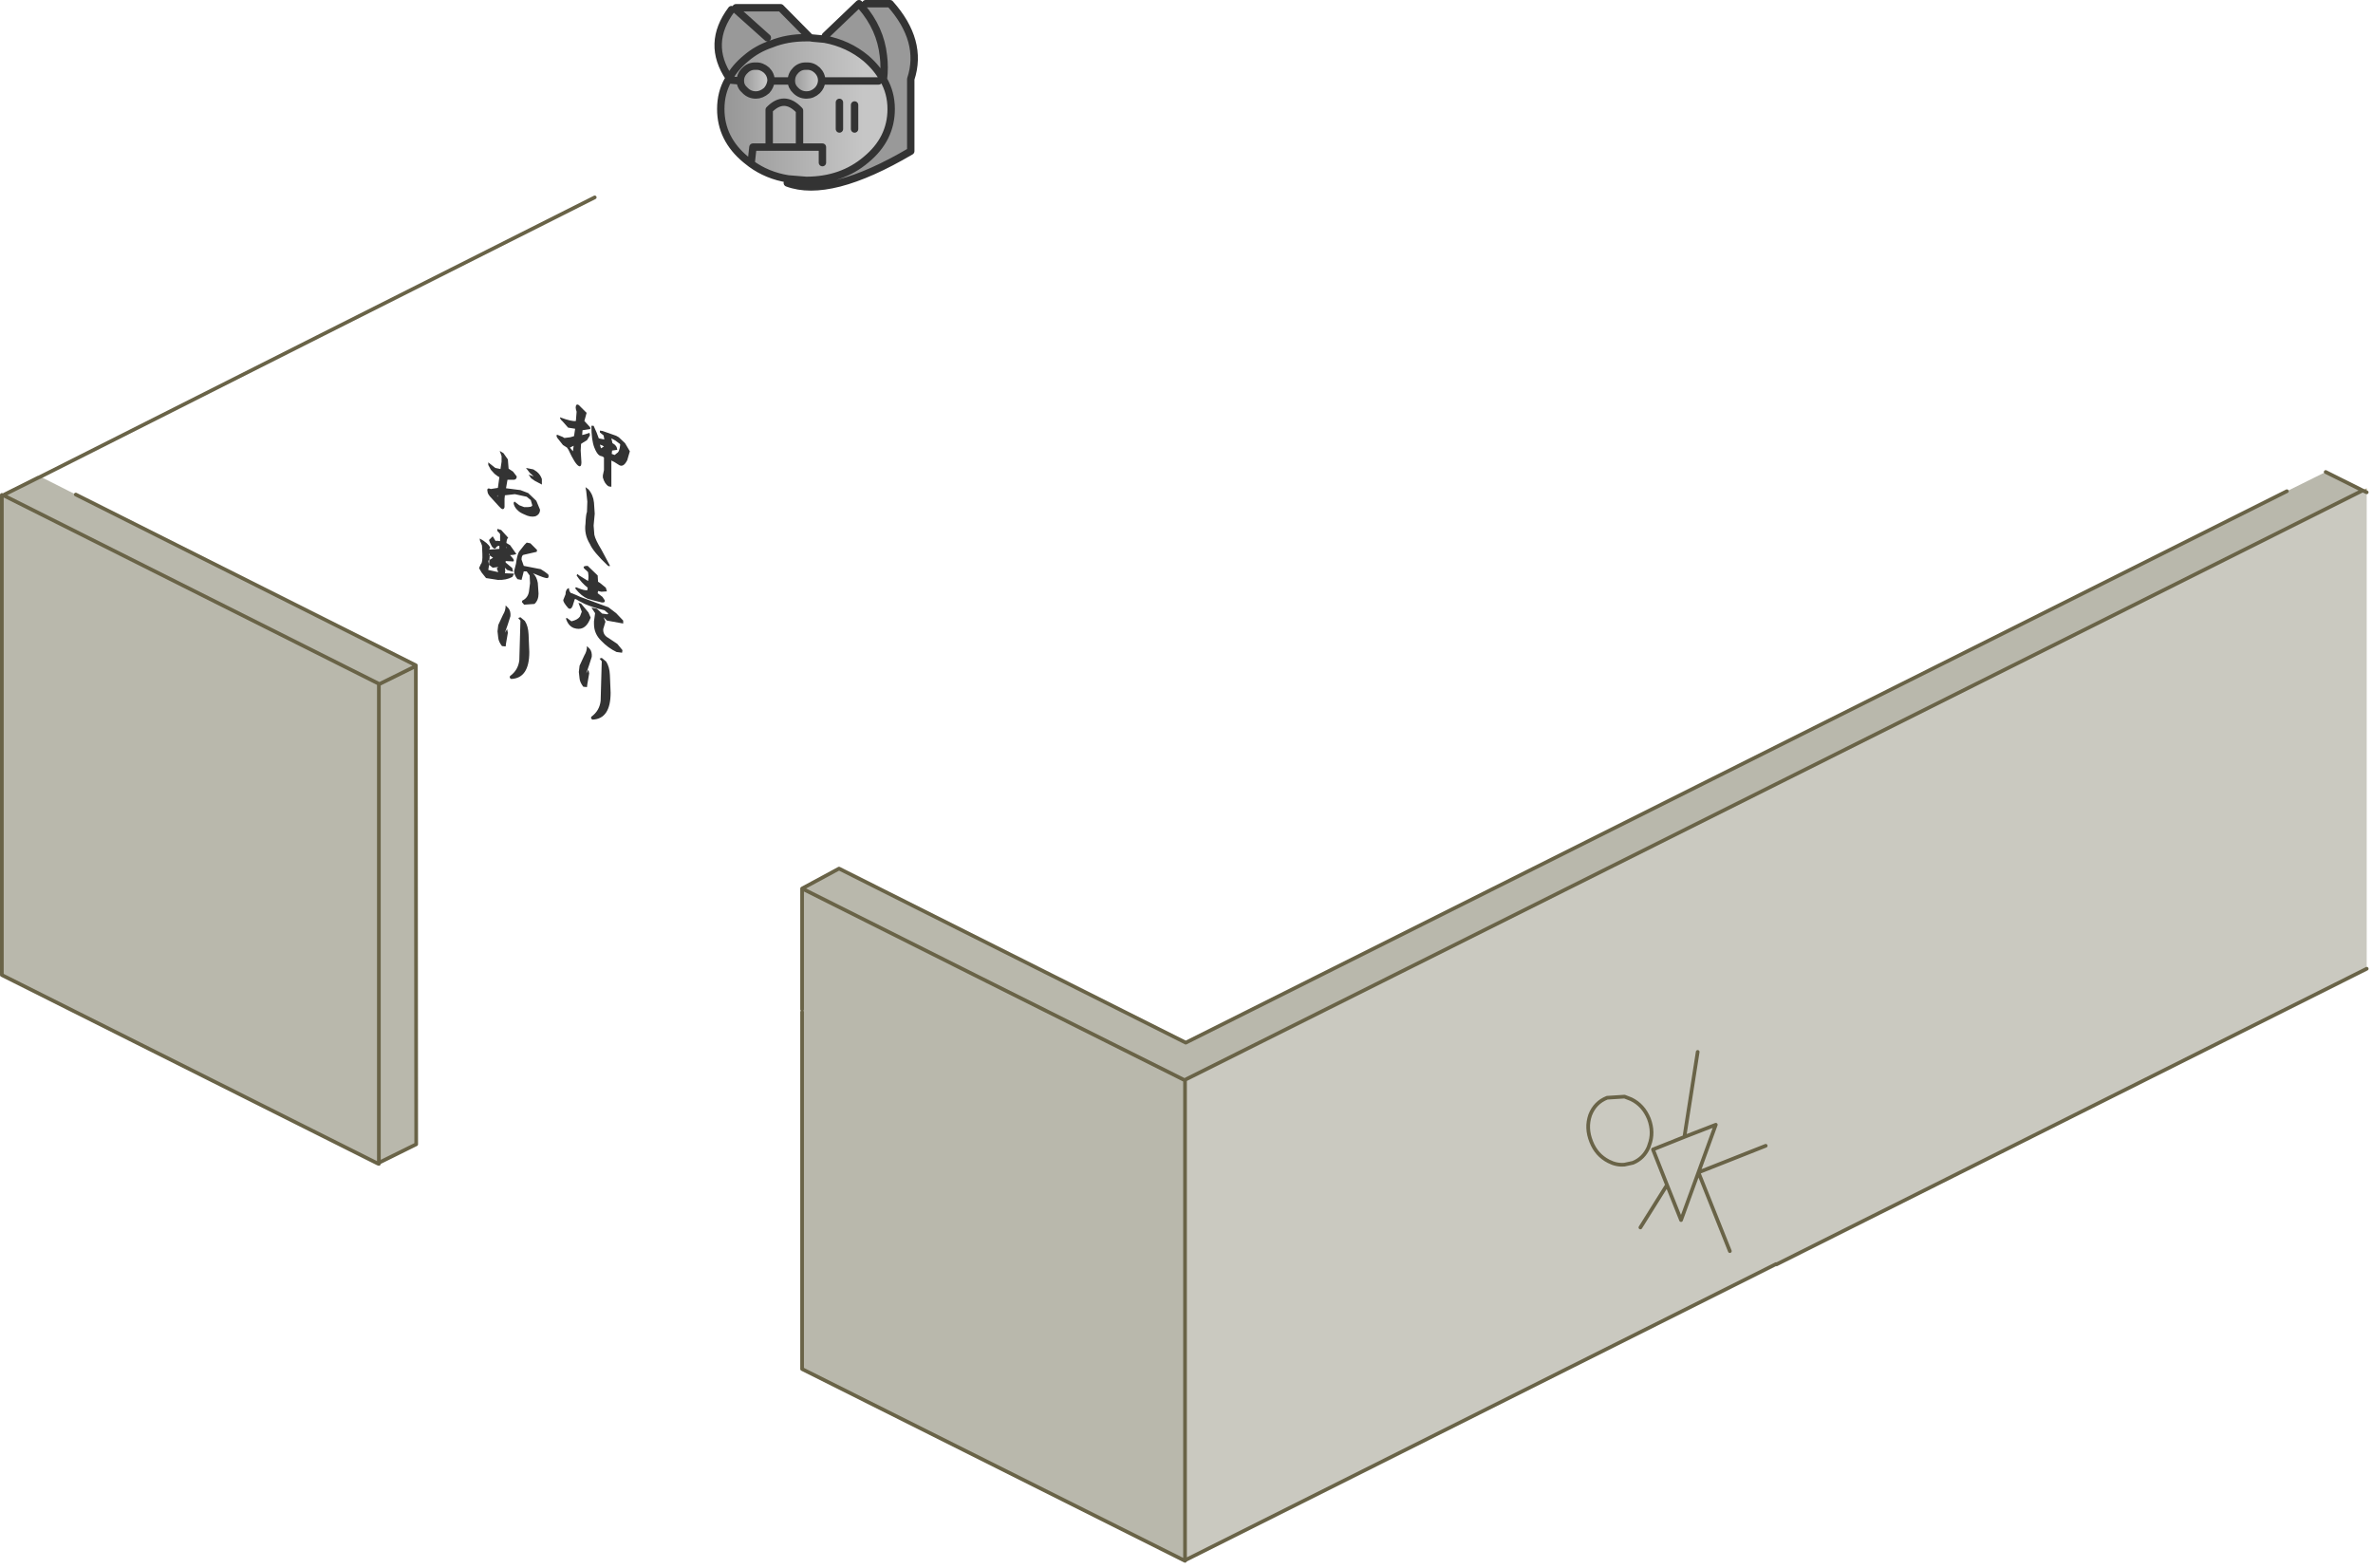
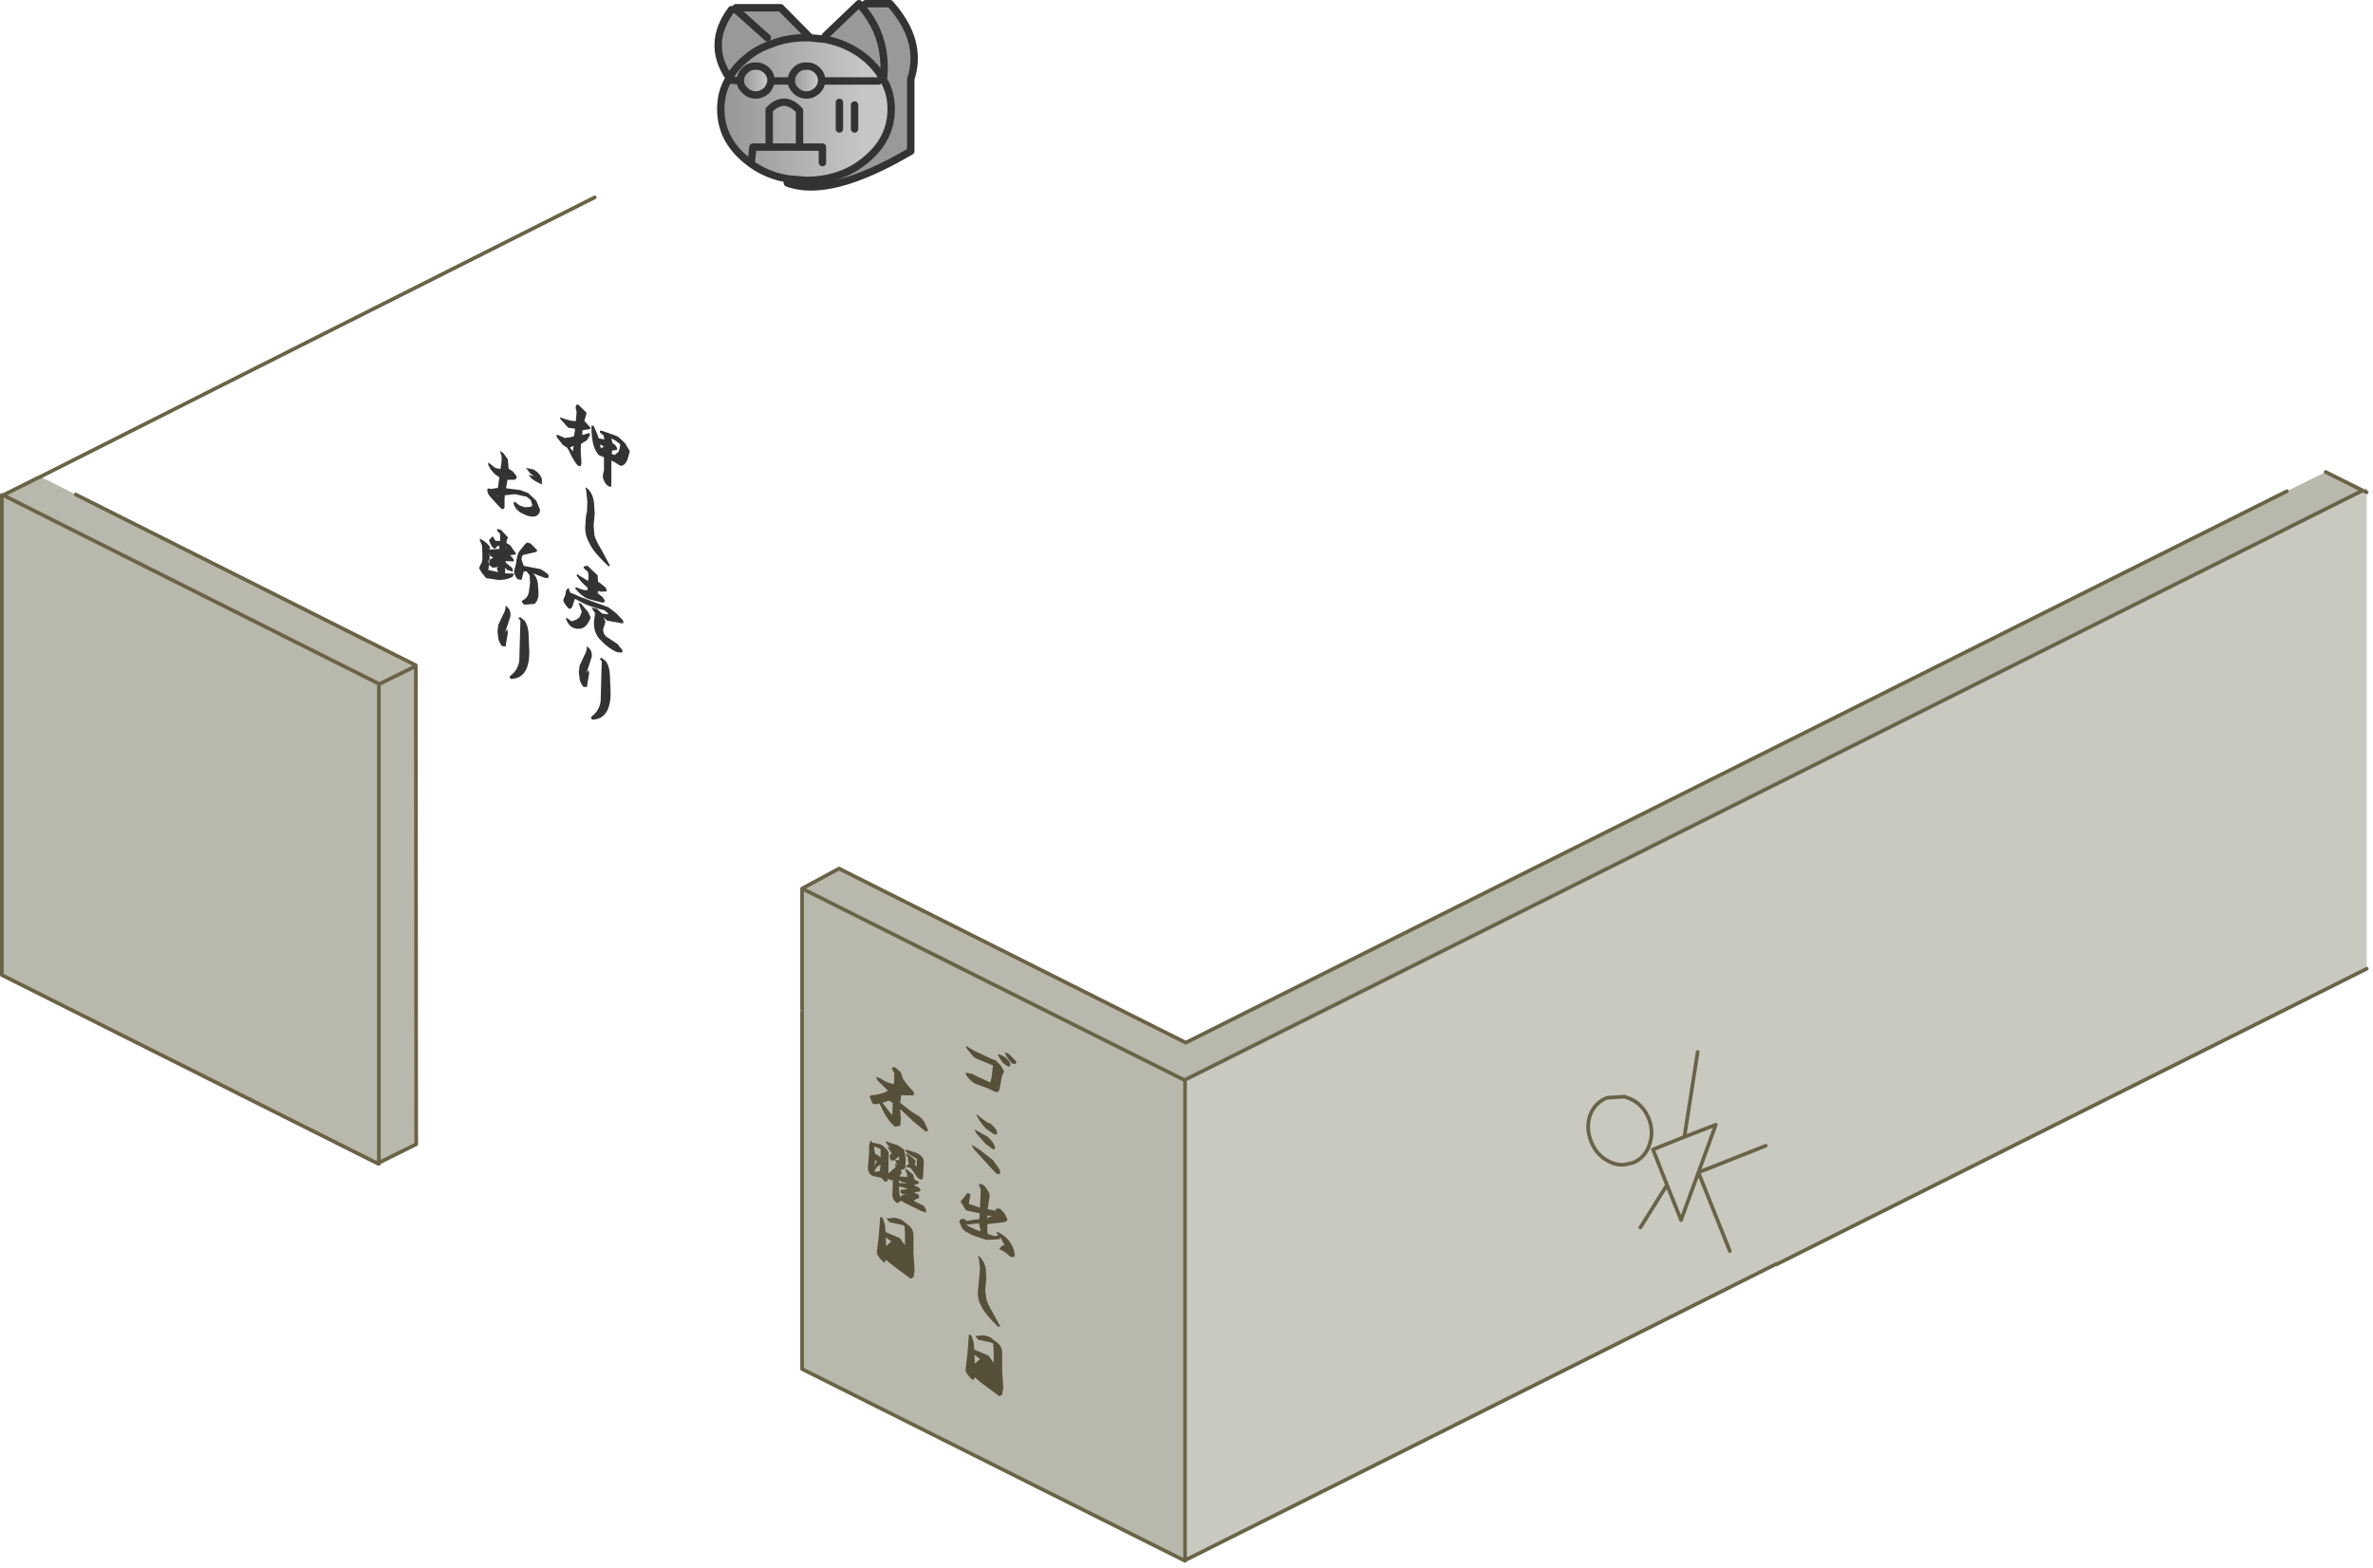
<svg xmlns="http://www.w3.org/2000/svg" version="1.1" id="Layer_1" width="321px" height="212px" xml:space="preserve">
+   <defs id="defs46" />
  <g id="668" transform="matrix(1, 0, 0, 1, -0.25, 150.85)">
    <linearGradient id="LinearGradID_2997" gradientUnits="userSpaceOnUse" gradientTransform="matrix(0.0203705, 0, 0, 0.0167694, 359.95, -41.55)" spreadMethod="pad" x1="-819.2" y1="0" x2="819.2" y2="0">
-       <stop offset="0.059" style="stop-color:#999999;stop-opacity:1" />
-       <stop offset="0.843" style="stop-color:#C6C6C6;stop-opacity:1" />
+       <stop offset="0.059" style="stop-color:#999999;stop-opacity:1" id="stop2" />
+       <stop offset="0.843" style="stop-color:#C6C6C6;stop-opacity:1" id="stop4" />
    </linearGradient>
-     <path style="fill:url(#LinearGradID_2997) " d="M98.9,-140.3Q95.75 -144.95 99.2 -149.55L99.8 -149.55L99.8 -149.8L105.85 -149.8L109.85 -145.75L109.3 -145.75Q106.7 -145.75 104.6 -144.9Q102.65 -144.25 101.15 -142.95Q99.7 -141.75 98.9 -140.3M109.3,-126.45Q114.1 -126.45 117.4 -129.25Q120.8 -132.05 120.8 -136.1Q120.8 -138.3 119.75 -140.1Q118.9 -141.65 117.4 -142.95Q115 -144.95 111.8 -145.55L111.9 -146L116.45 -150.35L116.75 -150L117.35 -150.35L120.65 -150.35Q125.15 -145.3 123.45 -140.15L123.45 -130.4Q112.5 -123.95 106.75 -126.1L106.85 -126.65L109.3 -126.45" />
+     <path style="fill:url(#LinearGradID_2997) " d="M98.9,-140.3Q95.75 -144.95 99.2 -149.55L99.8 -149.55L99.8 -149.8L105.85 -149.8L109.85 -145.75L109.3 -145.75Q106.7 -145.75 104.6 -144.9Q102.65 -144.25 101.15 -142.95Q99.7 -141.75 98.9 -140.3M109.3,-126.45Q114.1 -126.45 117.4 -129.25Q120.8 -132.05 120.8 -136.1Q120.8 -138.3 119.75 -140.1Q118.9 -141.65 117.4 -142.95Q115 -144.95 111.8 -145.55L111.9 -146L116.45 -150.35L116.75 -150L117.35 -150.35L120.65 -150.35Q125.15 -145.3 123.45 -140.15L123.45 -130.4Q112.5 -123.95 106.75 -126.1L106.85 -126.65L109.3 -126.45" id="path7" />
    <linearGradient id="LinearGradID_2998" gradientUnits="userSpaceOnUse" gradientTransform="matrix(0.0140228, 0, 0, 0.0117493, 109.2, -136.1)" spreadMethod="pad" x1="-819.2" y1="0" x2="819.2" y2="0">
-       <stop offset="0.059" style="stop-color:#999999;stop-opacity:1" />
-       <stop offset="0.843" style="stop-color:#C6C6C6;stop-opacity:1" />
+       <stop offset="0.059" style="stop-color:#999999;stop-opacity:1" id="stop9" />
+       <stop offset="0.843" style="stop-color:#C6C6C6;stop-opacity:1" id="stop11" />
    </linearGradient>
-     <path style="fill:url(#LinearGradID_2998) " d="M106.85,-126.65Q104.05 -127.1 101.85 -128.7L101.15 -129.25Q97.75 -132.05 97.75 -136.1Q97.75 -138.3 98.75 -140.05L98.9 -140.3Q99.7 -141.75 101.15 -142.95Q102.65 -144.25 104.6 -144.9Q106.7 -145.75 109.3 -145.75L109.85 -145.75L110.15 -145.7L111.8 -145.55Q115 -144.95 117.4 -142.95Q118.9 -141.65 119.75 -140.1Q120.8 -138.3 120.8 -136.1Q120.8 -132.05 117.4 -129.25Q114.1 -126.45 109.3 -126.45L106.85 -126.65M107.9,-138.6Q108.5 -138 109.35 -138Q110.15 -138 110.8 -138.6Q111.35 -139.15 111.4 -139.9L111.4 -139.95Q111.4 -140.75 110.8 -141.35Q110.15 -141.95 109.35 -141.9Q108.5 -141.95 107.9 -141.35Q107.3 -140.75 107.3 -139.95L107.3 -139.9Q107.3 -139.15 107.9 -138.6M100.4,-139.9Q100.4 -139.15 101.05 -138.6Q101.65 -138 102.5 -138Q103.25 -138 103.95 -138.6Q104.45 -139.15 104.55 -139.9L104.55 -139.95Q104.55 -140.75 103.95 -141.35Q103.25 -141.95 102.5 -141.9Q101.65 -141.95 101.05 -141.35Q100.4 -140.75 100.4 -139.95L100.4 -139.9" />
+     <path style="fill:url(#LinearGradID_2998) " d="M106.85,-126.65Q104.05 -127.1 101.85 -128.7L101.15 -129.25Q97.75 -132.05 97.75 -136.1Q97.75 -138.3 98.75 -140.05L98.9 -140.3Q99.7 -141.75 101.15 -142.95Q102.65 -144.25 104.6 -144.9Q106.7 -145.75 109.3 -145.75L109.85 -145.75L110.15 -145.7L111.8 -145.55Q115 -144.95 117.4 -142.95Q118.9 -141.65 119.75 -140.1Q120.8 -138.3 120.8 -136.1Q120.8 -132.05 117.4 -129.25Q114.1 -126.45 109.3 -126.45L106.85 -126.65M107.9,-138.6Q108.5 -138 109.35 -138Q110.15 -138 110.8 -138.6Q111.35 -139.15 111.4 -139.9L111.4 -139.95Q111.4 -140.75 110.8 -141.35Q110.15 -141.95 109.35 -141.9Q108.5 -141.95 107.9 -141.35Q107.3 -140.75 107.3 -139.95L107.3 -139.9Q107.3 -139.15 107.9 -138.6M100.4,-139.9Q100.4 -139.15 101.05 -138.6Q101.65 -138 102.5 -138Q103.25 -138 103.95 -138.6Q104.45 -139.15 104.55 -139.9L104.55 -139.95Q104.55 -140.75 103.95 -141.35Q103.25 -141.95 102.5 -141.9Q101.65 -141.95 101.05 -141.35Q100.4 -140.75 100.4 -139.95L100.4 -139.9" id="path14" />
    <linearGradient id="LinearGradID_2999" gradientUnits="userSpaceOnUse" gradientTransform="matrix(0.00250244, 0, 0, 0.00241089, 109.35, -139.95)" spreadMethod="pad" x1="-819.2" y1="0" x2="819.2" y2="0">
-       <stop offset="0.059" style="stop-color:#999999;stop-opacity:1" />
-       <stop offset="0.843" style="stop-color:#C6C6C6;stop-opacity:1" />
+       <stop offset="0.059" style="stop-color:#999999;stop-opacity:1" id="stop16" />
+       <stop offset="0.843" style="stop-color:#C6C6C6;stop-opacity:1" id="stop18" />
    </linearGradient>
-     <path style="fill:url(#LinearGradID_2999) " d="M107.3,-139.9L107.3 -139.95Q107.3 -140.75 107.9 -141.35Q108.5 -141.95 109.35 -141.9Q110.15 -141.95 110.8 -141.35Q111.4 -140.75 111.4 -139.95L111.4 -139.9Q111.35 -139.15 110.8 -138.6Q110.15 -138 109.35 -138Q108.5 -138 107.9 -138.6Q107.3 -139.15 107.3 -139.9" />
+     <path style="fill:url(#LinearGradID_2999) " d="M107.3,-139.9L107.3 -139.95Q107.3 -140.75 107.9 -141.35Q108.5 -141.95 109.35 -141.9Q110.15 -141.95 110.8 -141.35Q111.4 -140.75 111.4 -139.95L111.4 -139.9Q111.35 -139.15 110.8 -138.6Q110.15 -138 109.35 -138Q108.5 -138 107.9 -138.6Q107.3 -139.15 107.3 -139.9" id="path21" />
    <linearGradient id="LinearGradID_3000" gradientUnits="userSpaceOnUse" gradientTransform="matrix(0.00250244, 0, 0, 0.00241089, 102.5, -139.95)" spreadMethod="pad" x1="-819.2" y1="0" x2="819.2" y2="0">
-       <stop offset="0.059" style="stop-color:#999999;stop-opacity:1" />
-       <stop offset="0.843" style="stop-color:#C6C6C6;stop-opacity:1" />
+       <stop offset="0.059" style="stop-color:#999999;stop-opacity:1" id="stop23" />
+       <stop offset="0.843" style="stop-color:#C6C6C6;stop-opacity:1" id="stop25" />
    </linearGradient>
-     <path style="fill:url(#LinearGradID_3000) " d="M100.4,-139.95Q100.4 -140.75 101.05 -141.35Q101.65 -141.95 102.5 -141.9Q103.25 -141.95 103.95 -141.35Q104.55 -140.75 104.55 -139.95L104.55 -139.9Q104.45 -139.15 103.95 -138.6Q103.25 -138 102.5 -138Q101.65 -138 101.05 -138.6Q100.4 -139.15 100.4 -139.9L100.4 -139.95" />
-     <path style="fill:none;stroke-width:1;stroke-linecap:round;stroke-linejoin:round;stroke-miterlimit:3;stroke:#333333;stroke-opacity:1" d="M99.8,-149.8L105.85 -149.8L109.85 -145.75L110.15 -145.7L111.8 -145.55Q115 -144.95 117.4 -142.95Q118.9 -141.65 119.75 -140.1Q119.95 -141.75 119.75 -143.3Q119.35 -147 116.75 -150M111.9,-146L116.45 -150.35L116.75 -150M117.35,-150.35L120.65 -150.35Q125.15 -145.3 123.45 -140.15L123.45 -130.4Q112.5 -123.95 106.75 -126.1M119.75,-140.1Q120.8 -138.3 120.8 -136.1Q120.8 -132.05 117.4 -129.25Q114.1 -126.45 109.3 -126.45L106.85 -126.65Q104.05 -127.1 101.85 -128.7L101.15 -129.25Q97.75 -132.05 97.75 -136.1Q97.75 -138.3 98.75 -140.05L98.9 -140.3Q95.75 -144.95 99.2 -149.55M111.4,-139.9Q111.35 -139.15 110.8 -138.6Q110.15 -138 109.35 -138Q108.5 -138 107.9 -138.6Q107.3 -139.15 107.3 -139.9L107.3 -139.95Q107.3 -140.75 107.9 -141.35Q108.5 -141.95 109.35 -141.9Q110.15 -141.95 110.8 -141.35Q111.4 -140.75 111.4 -139.95L111.4 -139.9L119.1 -139.9M107.3,-139.9L104.55 -139.9Q104.45 -139.15 103.95 -138.6Q103.25 -138 102.5 -138Q101.65 -138 101.05 -138.6Q100.4 -139.15 100.4 -139.9L98.75 -140.05M109.85,-145.75L109.3 -145.75Q106.7 -145.75 104.6 -144.9Q102.65 -144.25 101.15 -142.95Q99.7 -141.75 98.9 -140.3M104.55,-139.9L104.55 -139.95Q104.55 -140.75 103.95 -141.35Q103.25 -141.95 102.5 -141.9Q101.65 -141.95 101.05 -141.35Q100.4 -140.75 100.4 -139.95L100.4 -139.9M108.4,-135.9Q106.35 -138.1 104.3 -136L104.3 -130.95L108.4 -130.95L108.4 -135.9M101.85,-128.7L102.1 -130.95L104.3 -130.95M108.4,-130.95L111.5 -130.95L111.5 -128.85M113.8,-137L113.8 -133.4M115.85,-136.65L115.85 -133.4M99.8,-149.55L104.05 -145.75" />
-     <path style="fill:#B9B8AC;fill-opacity:1" d="M0.8,-83.8L0.85 -83.95L5.45 -86.25L5.6 -86.3L5.75 -86.35L10.5 -83.95L56.5 -60.85L56.5 -60.75L56.55 3.95L51.5 6.45L51.35 6.55L0.5 -18.95L0.5 -83.75L0.65 -83.85L0.8 -83.8M51.5,-58.25L51.55 -58.3L51.5 -58.35L51.5 -58.25M241.95,-45.5L240.55 -44.8L160.7 -4.85L160.55 -4.7L160.55 60.3L108.75 34.35L108.75 -13.95L108.75 -14.3L108.75 -30.65L113.75 -33.35L160.65 -9.8L309.6 -84.4L314.85 -87L319.85 -84.5L241.95 -45.5" />
-     <path style="fill:#A59C7C;fill-opacity:1" d="M0.65,-83.85L0.85 -83.95L0.8 -83.8L0.65 -83.85M0.5,-83.9L0.65 -83.85L0.5 -83.75L0.5 -83.9M51.35,6.55L51.5 6.45L51.5 6.6L51.35 6.55M319.85,-84.5L320.4 -84.8L320.4 -84.25L319.85 -84.5" />
-     <path style="fill:#CAC9C0;fill-opacity:1" d="M320.4,-84.25L320.4 -19.8L240.55 20.2L240.55 20.15L240.5 20.15L160.7 60.15L160.7 -4.85L240.55 -44.8L240.6 -44.8L241.95 -45.5L319.85 -84.5L320.4 -84.25" />
-     <path style="fill:none;stroke-width:0.5;stroke-linecap:round;stroke-linejoin:round;stroke-miterlimit:3;stroke:#696347;stroke-opacity:1" d="M51.55,-58.3L56.5 -60.75M56.5,-60.85L10.5 -83.95M5.45,-86.25L0.85 -83.95M0.65,-83.85L0.8 -83.8L51.5 -58.35L51.5 -58.25M51.55,-58.3L51.5 -58.25L51.5 6.45L56.55 3.95L56.5 -60.75M0.5,-83.75L0.65 -83.85L0.5 -83.9L0.5 -83.75L0.5 -18.95L51.35 6.55L51.5 6.45L51.5 6.6L51.35 6.55M108.75,-14.3L108.75 -30.65L113.75 -33.35L160.65 -9.8L309.6 -84.4M314.85,-87L319.85 -84.5L320.4 -84.25M320.4,-19.8L240.55 20.2M240.5,20.15L160.7 60.15M160.55,-4.7L160.55 60.3L108.75 34.35L108.75 -13.95M160.55,-4.7Q134.65 -17.65 108.75 -30.65M5.6,-86.3Q43.15 -105.25 80.7 -124.15M240.55,-44.8L160.7 -4.85M240.55,-44.8L241.95 -45.5L319.85 -84.5M220,-2.5L220.9 -2.15Q222.55 -1.35 223.3 0.5Q224 2.35 223.35 4.05L223.25 4.35Q222.6 5.85 221.15 6.45L220 6.7Q218.9 6.8 217.85 6.25Q216.2 5.4 215.5 3.6Q214.75 1.75 215.35 0Q216 -1.7 217.65 -2.35L220 -2.5M229.9,-8.55L228.1 2.95L232.35 1.3L230 7.75L239.1 4.15M222.15,15.2L225.75 9.45L223.85 4.65L228.1 2.95M234.25,18.4L230 7.75L227.65 14.2L225.75 9.45" />
-     <path style="fill:#333333;fill-opacity:1" d="M76,-94.4Q77.6 -93.8 78.15 -93.9L78.25 -95.15Q78 -95.85 78.25 -96.1Q78.45 -96.2 78.7 -95.9L78.8 -95.8L79.6 -95L79.3 -93.9L79.9 -93.25Q80.25 -92.9 80.05 -92.8L79.05 -92.65L79 -92L79.4 -92.1L80 -92.3L80.05 -91.95L79.65 -91.3L79.15 -91L78.85 -90.8L78.8 -89.9L78.9 -88.3Q78.9 -87.65 78.55 -87.8Q78.05 -88.05 77.15 -90L76.95 -90.3L76.4 -90.65L75.65 -91.6Q75.45 -91.9 75.6 -92.05L76.35 -91.75L76.6 -91.6L77.4 -91.7L77.9 -91.85L78.05 -92.85L77.1 -93L76.35 -93.85Q76 -94.15 76 -94.4M80.55,-93.25L80.95 -92.35L81.25 -91.55L82 -91.4L81.9 -91.95L81.4 -92.35L81.4 -92.6L81.75 -92.55L83.6 -91.9L83.95 -91.7L84.8 -90.9L85.45 -89.8L85.1 -88.6Q84.55 -87.5 83.9 -88L83.35 -88.35L82.95 -88.55L82.95 -88L82.95 -87.5L82.95 -85.65L82.95 -85L82.6 -85.05Q82.05 -85.35 81.8 -86.25L81.8 -86.55L81.95 -87.25L81.95 -88.95L81.75 -89.1L81.4 -89.2Q81 -89.4 80.65 -90.3Q80.25 -91.3 80.25 -93.25L80.55 -93.25M72.4,-87.35L72.85 -87.05Q73.35 -86.65 73.55 -86.05L73.55 -85.3L72.6 -85.8L72.1 -86.15L71.75 -86.65L72.45 -86.4L71.9 -86.9L71.4 -87.55L72.4 -87.35M77.75,-89.8L77.85 -90.55L77.35 -90.3L77.75 -89.8M67.95,-87.4L68.1 -88.4L68.1 -89.15L67.85 -89.85L68.35 -89.55L68.95 -88.7L69.05 -87.45L69.65 -87.05L70.15 -86.4Q70.15 -86 69.8 -85.95L68.9 -85.95L68.7 -84.8L70.65 -84.55L71.7 -84.15L72.8 -83.1L73.3 -81.9Q73.3 -81.25 72.65 -81Q72 -80.85 71.2 -81.25Q70.6 -81.5 70.35 -81.75Q69.95 -82.1 69.8 -82.5Q69.65 -82.85 69.85 -83L70.5 -82.5L71.15 -82.25Q72.25 -82.2 72.25 -82.5L72.05 -83.2L71.5 -83.65L69.9 -84L68.55 -83.85L68.5 -83.4L68.5 -82.25Q68.35 -81.65 67.75 -82.35L66.75 -83.45Q66.2 -84 66.2 -84.35Q66.05 -84.95 66.65 -84.7L67.6 -84.85L67.8 -86.3Q67.65 -86.35 67.15 -86.75L66.65 -87.3L66.3 -87.95L66.3 -88.3L67.25 -87.55L67.95 -87.4M67.6,-83.9L67.5 -83.7L67.55 -83.65L67.6 -83.9M67.6,-83.65L67.55 -83.65L67.6 -83.65M65.45,-77.05L65.3 -77.45Q65.15 -77.65 65.15 -78Q66.25 -77.4 66.55 -76.8L66.45 -76.55L66.45 -76.5L67.8 -76.6L67.8 -77Q67.5 -77.05 67.3 -76.7Q67.15 -76.5 66.8 -76.9L66.5 -77.5L66.4 -77.8L66.9 -78.3L67.3 -77.65L67.4 -77.7L67.9 -77.65L67.9 -78.6L67.75 -78.8Q67.4 -79.05 67.55 -79.3L68.05 -79.15L69 -78.1Q68.8 -78 68.75 -77.4L69.25 -77.1L70.1 -75.9L69.75 -75.8L69.25 -75.75L69.6 -75.35Q69.85 -75.05 69.7 -74.9L68.65 -74.95L68.65 -74.75L69.55 -74L69.65 -73.5L68.85 -73.75L68.55 -74.05L68.6 -73.6L68.55 -73.3L69.8 -73.25L69.55 -72.8Q68.7 -72.35 67.6 -72.4L66 -72.65L65.4 -73.4L65.05 -74L65.3 -74.55Q65.55 -74.75 65.5 -75.95L65.45 -77.05M66.5,-75.7L66.45 -75.1L66.3 -75L66.4 -74.45L66.4 -74.35L66.3 -73.75L67.65 -73.45L67.45 -73.95L67.65 -74.15L66.9 -74.05L66.4 -74.45L66.45 -75.1L66.95 -75.4L66.5 -75.7L66.5 -75.95Q66.4 -75.95 66.45 -75.75L66.5 -75.7M68.75,-76.85L68.75 -76.65L68.8 -76.85L68.75 -76.85M70.45,-76.2L71.2 -77.15L71.5 -77.45L72 -77.35L72.9 -76.45L72.85 -76.2L71.1 -75.8Q70.8 -75.75 70.8 -75.15L71.1 -74.3L73.4 -73.85L73.95 -73.5L74.4 -73.15Q74.55 -72.85 74.35 -72.65Q74.1 -72.6 73.35 -72.9L72.35 -73.3Q72.85 -72.85 73 -72L73.1 -70.55Q73.1 -69.65 72.55 -69.15L71.15 -69.05L70.85 -69.4L70.9 -69.6Q71.65 -69.95 71.8 -70.8L71.95 -71.95L71.9 -73L71.5 -73.55L71.1 -73.55L70.8 -72.4L70.25 -72.5Q69.8 -73.05 69.8 -73.6L70.05 -74.6Q70.2 -75.75 70.45 -76.2M79.45,-84.95L79.85 -84.65Q80.5 -83.9 80.6 -82.85L80.7 -81.35L80.55 -79.75L80.65 -78.5Q80.8 -77.8 81.6 -76.5L82.75 -74.35Q82.75 -74.15 82.45 -74.35Q80.5 -76.2 80.05 -77.25Q79.25 -78.55 79.45 -80Q79.5 -81.25 79.65 -81.6L79.7 -83L79.55 -84.4L79.45 -84.95M79.65,-72.35L79.8 -72.25L79.85 -72.65L79.85 -73L79.8 -73.45L79.55 -73.7Q78.75 -74.3 79.75 -74.3L81.1 -73L81.15 -72.15L81.4 -72L82.2 -71.35L82.35 -70.85L81.6 -70.8L81.15 -70.9L81.1 -70.6L81.75 -70.1L82.05 -69.65Q82.15 -69.3 81.65 -69.35L80.65 -69.6L79.75 -69.85Q78.9 -70.2 78.1 -71.2Q78 -71.55 78.45 -71.3Q79.3 -70.95 79.7 -71L79.75 -71.35Q78.9 -72 78.25 -73L78.35 -73.2L78.6 -73L79.65 -72.35M78,-69.8L77.7 -68.85Q77.45 -68.3 77.1 -68.6Q76.4 -69.4 76.45 -69.7L76.75 -70.45Q76.75 -71.15 77.2 -71.3L77.25 -71L77.3 -70.85L77.5 -70.6L77.6 -70.6Q77.85 -70.5 78.2 -70.35L78.75 -70.1L82.55 -68.7L83.6 -67.9L84.55 -66.9L84.55 -66.5L82.35 -66.9L81.9 -67.35L82.15 -66.75L81.85 -65.75Q81.8 -64.95 82.55 -64.55L83.75 -63.75L84.45 -62.9L84.4 -62.55L83.65 -62.65Q82.5 -63.2 81.6 -64.15Q80.6 -65.1 80.6 -66.45L80.6 -66.8L80.75 -67.9L80.25 -68.65L81 -68.5L81.7 -67.85L82.4 -67.75L82.55 -67.85L82 -68.3Q80.5 -68.65 79.35 -69.15Q78.45 -69.6 78.15 -69.8L78 -69.8M78.5,-69.3L78.85 -69.2L79.85 -68L80.15 -67.3L80 -66.95Q79.3 -65.4 77.85 -65.9Q77.1 -66.2 76.8 -67.2L76.95 -67.25L77.55 -66.8Q78.4 -67 78.7 -67.45L78.95 -68.1L78.5 -69.3M71.85,-62.65Q71.85 -59.1 69.4 -59Q69.1 -59.15 69.25 -59.4Q70.35 -60.2 70.5 -61.55L70.65 -66.9L70.35 -67.25L70.65 -67.35L71.25 -66.85Q71.7 -66.15 71.75 -65.05L71.85 -62.65M80.3,-62L79.95 -60.9L79.55 -59.75L79.85 -60.25L79.95 -59.75L79.7 -58.3L79.65 -57.9L79.15 -57.95Q78.7 -58.55 78.65 -59.05L78.55 -59.95L78.65 -60.8L79.3 -62.2Q79.65 -62.75 79.65 -63.45L80.05 -63.05Q80.35 -62.65 80.3 -62M69.05,-68.55Q69.35 -68.15 69.3 -67.5L68.95 -66.4L68.55 -65.25L68.85 -65.75L68.95 -65.25L68.7 -63.8L68.65 -63.4L68.15 -63.45Q67.7 -64.05 67.65 -64.55L67.55 -65.45L67.65 -66.3L68.3 -67.7Q68.65 -68.25 68.65 -68.95L69.05 -68.55M80.25,-53.9Q81.35 -54.7 81.5 -56.05L81.65 -61.4L81.35 -61.75L81.65 -61.85L82.25 -61.35Q82.7 -60.65 82.75 -59.55L82.85 -57.15Q82.85 -53.6 80.4 -53.5Q80.1 -53.65 80.25 -53.9M84.1,-90.8L83.5 -91.25L82.95 -91.55L83.1 -90.9Q83.7 -90.6 83.75 -90L83.05 -89.9L83 -89.45L83.4 -89.3L83.7 -89.55Q84.05 -89.7 84.15 -90.7L84.1 -90.8M81.95,-89.95L81.95 -89.9L81.9 -89.9L81.95 -89.95M81.4,-90.7L81.55 -90.2L81.95 -90.45L81.7 -90.6L81.4 -90.7" />
+     <path style="fill:url(#LinearGradID_3000) " d="M100.4,-139.95Q100.4 -140.75 101.05 -141.35Q101.65 -141.95 102.5 -141.9Q103.25 -141.95 103.95 -141.35Q104.55 -140.75 104.55 -139.95L104.55 -139.9Q104.45 -139.15 103.95 -138.6Q103.25 -138 102.5 -138Q101.65 -138 101.05 -138.6Q100.4 -139.15 100.4 -139.9L100.4 -139.95" id="path28" />
+     <path style="fill:none;stroke-width:1;stroke-linecap:round;stroke-linejoin:round;stroke-miterlimit:3;stroke:#333333;stroke-opacity:1" d="M99.8,-149.8L105.85 -149.8L109.85 -145.75L110.15 -145.7L111.8 -145.55Q115 -144.95 117.4 -142.95Q118.9 -141.65 119.75 -140.1Q119.95 -141.75 119.75 -143.3Q119.35 -147 116.75 -150M111.9,-146L116.45 -150.35L116.75 -150M117.35,-150.35L120.65 -150.35Q125.15 -145.3 123.45 -140.15L123.45 -130.4Q112.5 -123.95 106.75 -126.1M119.75,-140.1Q120.8 -138.3 120.8 -136.1Q120.8 -132.05 117.4 -129.25Q114.1 -126.45 109.3 -126.45L106.85 -126.65Q104.05 -127.1 101.85 -128.7L101.15 -129.25Q97.75 -132.05 97.75 -136.1Q97.75 -138.3 98.75 -140.05L98.9 -140.3Q95.75 -144.95 99.2 -149.55M111.4,-139.9Q111.35 -139.15 110.8 -138.6Q110.15 -138 109.35 -138Q108.5 -138 107.9 -138.6Q107.3 -139.15 107.3 -139.9L107.3 -139.95Q107.3 -140.75 107.9 -141.35Q108.5 -141.95 109.35 -141.9Q110.15 -141.95 110.8 -141.35Q111.4 -140.75 111.4 -139.95L111.4 -139.9L119.1 -139.9M107.3,-139.9L104.55 -139.9Q104.45 -139.15 103.95 -138.6Q103.25 -138 102.5 -138Q101.65 -138 101.05 -138.6Q100.4 -139.15 100.4 -139.9L98.75 -140.05M109.85,-145.75L109.3 -145.75Q106.7 -145.75 104.6 -144.9Q102.65 -144.25 101.15 -142.95Q99.7 -141.75 98.9 -140.3M104.55,-139.9L104.55 -139.95Q104.55 -140.75 103.95 -141.35Q103.25 -141.95 102.5 -141.9Q101.65 -141.95 101.05 -141.35Q100.4 -140.75 100.4 -139.95L100.4 -139.9M108.4,-135.9Q106.35 -138.1 104.3 -136L104.3 -130.95L108.4 -130.95L108.4 -135.9M101.85,-128.7L102.1 -130.95L104.3 -130.95M108.4,-130.95L111.5 -130.95L111.5 -128.85M113.8,-137L113.8 -133.4M115.85,-136.65L115.85 -133.4M99.8,-149.55L104.05 -145.75" id="path30" />
+     <path style="fill:#B9B8AC;fill-opacity:1" d="M0.8,-83.8L0.85 -83.95L5.45 -86.25L5.6 -86.3L5.75 -86.35L10.5 -83.95L56.5 -60.85L56.5 -60.75L56.55 3.95L51.5 6.45L51.35 6.55L0.5 -18.95L0.5 -83.75L0.65 -83.85L0.8 -83.8M51.5,-58.25L51.55 -58.3L51.5 -58.35L51.5 -58.25M241.95,-45.5L240.55 -44.8L160.7 -4.85L160.55 -4.7L160.55 60.3L108.75 34.35L108.75 -13.95L108.75 -14.3L108.75 -30.65L113.75 -33.35L160.65 -9.8L309.6 -84.4L314.85 -87L319.85 -84.5L241.95 -45.5" id="path32" />
+     <path style="fill:#A59C7C;fill-opacity:1" d="M0.65,-83.85L0.85 -83.95L0.8 -83.8L0.65 -83.85M0.5,-83.9L0.65 -83.85L0.5 -83.75L0.5 -83.9M51.35,6.55L51.5 6.45L51.5 6.6L51.35 6.55M319.85,-84.5L320.4 -84.8L320.4 -84.25L319.85 -84.5" id="path34" />
+     <path style="fill:#CAC9C0;fill-opacity:1" d="M320.4,-84.25L320.4 -19.8L240.55 20.2L240.55 20.15L240.5 20.15L160.7 60.15L160.7 -4.85L240.55 -44.8L240.6 -44.8L241.95 -45.5L319.85 -84.5L320.4 -84.25" id="path36" />
+     <path style="fill:none;stroke-width:0.5;stroke-linecap:round;stroke-linejoin:round;stroke-miterlimit:3;stroke:#696347;stroke-opacity:1" d="M51.55,-58.3L56.5 -60.75M56.5,-60.85L10.5 -83.95M5.45,-86.25L0.85 -83.95M0.65,-83.85L0.8 -83.8L51.5 -58.35L51.5 -58.25M51.55,-58.3L51.5 -58.25L51.5 6.45L56.55 3.95L56.5 -60.75M0.5,-83.75L0.65 -83.85L0.5 -83.9L0.5 -83.75L0.5 -18.95L51.35 6.55L51.5 6.45L51.5 6.6L51.35 6.55M108.75,-14.3L108.75 -30.65L113.75 -33.35L160.65 -9.8L309.6 -84.4M314.85,-87L319.85 -84.5L320.4 -84.25M320.4,-19.8L240.55 20.2M240.5,20.15L160.7 60.15M160.55,-4.7L160.55 60.3L108.75 34.35L108.75 -13.95M160.55,-4.7Q134.65 -17.65 108.75 -30.65M5.6,-86.3Q43.15 -105.25 80.7 -124.15M240.55,-44.8L160.7 -4.85M240.55,-44.8L241.95 -45.5L319.85 -84.5M220,-2.5L220.9 -2.15Q222.55 -1.35 223.3 0.5Q224 2.35 223.35 4.05L223.25 4.35Q222.6 5.85 221.15 6.45L220 6.7Q218.9 6.8 217.85 6.25Q216.2 5.4 215.5 3.6Q214.75 1.75 215.35 0Q216 -1.7 217.65 -2.35L220 -2.5M229.9,-8.55L228.1 2.95L232.35 1.3L230 7.75L239.1 4.15M222.15,15.2L225.75 9.45L223.85 4.65L228.1 2.95M234.25,18.4L230 7.75L227.65 14.2L225.75 9.45" id="path38" />
+     <path style="fill:#333333;fill-opacity:1" d="M76,-94.4Q77.6 -93.8 78.15 -93.9L78.25 -95.15Q78 -95.85 78.25 -96.1Q78.45 -96.2 78.7 -95.9L78.8 -95.8L79.6 -95L79.3 -93.9L79.9 -93.25Q80.25 -92.9 80.05 -92.8L79.05 -92.65L79 -92L79.4 -92.1L80 -92.3L80.05 -91.95L79.65 -91.3L79.15 -91L78.85 -90.8L78.8 -89.9L78.9 -88.3Q78.9 -87.65 78.55 -87.8Q78.05 -88.05 77.15 -90L76.95 -90.3L76.4 -90.65L75.65 -91.6Q75.45 -91.9 75.6 -92.05L76.35 -91.75L76.6 -91.6L77.4 -91.7L77.9 -91.85L78.05 -92.85L77.1 -93L76.35 -93.85Q76 -94.15 76 -94.4M80.55,-93.25L80.95 -92.35L81.25 -91.55L82 -91.4L81.9 -91.95L81.4 -92.35L81.4 -92.6L81.75 -92.55L83.6 -91.9L83.95 -91.7L84.8 -90.9L85.45 -89.8L85.1 -88.6Q84.55 -87.5 83.9 -88L83.35 -88.35L82.95 -88.55L82.95 -88L82.95 -87.5L82.95 -85.65L82.95 -85L82.6 -85.05Q82.05 -85.35 81.8 -86.25L81.8 -86.55L81.95 -87.25L81.95 -88.95L81.75 -89.1L81.4 -89.2Q81 -89.4 80.65 -90.3Q80.25 -91.3 80.25 -93.25L80.55 -93.25M72.4,-87.35L72.85 -87.05Q73.35 -86.65 73.55 -86.05L73.55 -85.3L72.6 -85.8L72.1 -86.15L71.75 -86.65L72.45 -86.4L71.9 -86.9L71.4 -87.55L72.4 -87.35M77.75,-89.8L77.85 -90.55L77.35 -90.3L77.75 -89.8M67.95,-87.4L68.1 -88.4L68.1 -89.15L67.85 -89.85L68.35 -89.55L68.95 -88.7L69.05 -87.45L69.65 -87.05L70.15 -86.4Q70.15 -86 69.8 -85.95L68.9 -85.95L68.7 -84.8L70.65 -84.55L71.7 -84.15L72.8 -83.1L73.3 -81.9Q73.3 -81.25 72.65 -81Q72 -80.85 71.2 -81.25Q70.6 -81.5 70.35 -81.75Q69.95 -82.1 69.8 -82.5Q69.65 -82.85 69.85 -83L70.5 -82.5L71.15 -82.25Q72.25 -82.2 72.25 -82.5L72.05 -83.2L71.5 -83.65L69.9 -84L68.55 -83.85L68.5 -83.4L68.5 -82.25Q68.35 -81.65 67.75 -82.35L66.75 -83.45Q66.2 -84 66.2 -84.35Q66.05 -84.95 66.65 -84.7L67.6 -84.85L67.8 -86.3Q67.65 -86.35 67.15 -86.75L66.65 -87.3L66.3 -87.95L66.3 -88.3L67.25 -87.55L67.95 -87.4M67.6,-83.9L67.5 -83.7L67.55 -83.65L67.6 -83.9M67.6,-83.65L67.55 -83.65L67.6 -83.65M65.45,-77.05L65.3 -77.45Q65.15 -77.65 65.15 -78Q66.25 -77.4 66.55 -76.8L66.45 -76.55L66.45 -76.5L67.8 -76.6L67.8 -77Q67.5 -77.05 67.3 -76.7Q67.15 -76.5 66.8 -76.9L66.5 -77.5L66.4 -77.8L66.9 -78.3L67.3 -77.65L67.4 -77.7L67.9 -77.65L67.9 -78.6L67.75 -78.8Q67.4 -79.05 67.55 -79.3L68.05 -79.15L69 -78.1Q68.8 -78 68.75 -77.4L69.25 -77.1L70.1 -75.9L69.75 -75.8L69.25 -75.75L69.6 -75.35Q69.85 -75.05 69.7 -74.9L68.65 -74.95L68.65 -74.75L69.55 -74L69.65 -73.5L68.85 -73.75L68.55 -74.05L68.6 -73.6L68.55 -73.3L69.8 -73.25L69.55 -72.8Q68.7 -72.35 67.6 -72.4L66 -72.65L65.4 -73.4L65.05 -74L65.3 -74.55Q65.55 -74.75 65.5 -75.95L65.45 -77.05M66.5,-75.7L66.45 -75.1L66.3 -75L66.4 -74.45L66.4 -74.35L66.3 -73.75L67.65 -73.45L67.45 -73.95L67.65 -74.15L66.9 -74.05L66.4 -74.45L66.45 -75.1L66.95 -75.4L66.5 -75.7L66.5 -75.95Q66.4 -75.95 66.45 -75.75L66.5 -75.7M68.75,-76.85L68.75 -76.65L68.8 -76.85L68.75 -76.85M70.45,-76.2L71.2 -77.15L71.5 -77.45L72 -77.35L72.9 -76.45L72.85 -76.2L71.1 -75.8Q70.8 -75.75 70.8 -75.15L71.1 -74.3L73.4 -73.85L73.95 -73.5L74.4 -73.15Q74.55 -72.85 74.35 -72.65Q74.1 -72.6 73.35 -72.9L72.35 -73.3Q72.85 -72.85 73 -72L73.1 -70.55Q73.1 -69.65 72.55 -69.15L71.15 -69.05L70.85 -69.4L70.9 -69.6Q71.65 -69.95 71.8 -70.8L71.95 -71.95L71.9 -73L71.5 -73.55L71.1 -73.55L70.8 -72.4L70.25 -72.5Q69.8 -73.05 69.8 -73.6L70.05 -74.6Q70.2 -75.75 70.45 -76.2M79.45,-84.95L79.85 -84.65Q80.5 -83.9 80.6 -82.85L80.7 -81.35L80.55 -79.75L80.65 -78.5Q80.8 -77.8 81.6 -76.5L82.75 -74.35Q82.75 -74.15 82.45 -74.35Q80.5 -76.2 80.05 -77.25Q79.25 -78.55 79.45 -80Q79.5 -81.25 79.65 -81.6L79.7 -83L79.55 -84.4L79.45 -84.95M79.65,-72.35L79.8 -72.25L79.85 -72.65L79.85 -73L79.8 -73.45L79.55 -73.7Q78.75 -74.3 79.75 -74.3L81.1 -73L81.15 -72.15L81.4 -72L82.2 -71.35L82.35 -70.85L81.6 -70.8L81.15 -70.9L81.1 -70.6L81.75 -70.1L82.05 -69.65Q82.15 -69.3 81.65 -69.35L80.65 -69.6L79.75 -69.85Q78.9 -70.2 78.1 -71.2Q78 -71.55 78.45 -71.3Q79.3 -70.95 79.7 -71L79.75 -71.35Q78.9 -72 78.25 -73L78.35 -73.2L78.6 -73L79.65 -72.35M78,-69.8L77.7 -68.85Q77.45 -68.3 77.1 -68.6Q76.4 -69.4 76.45 -69.7L76.75 -70.45Q76.75 -71.15 77.2 -71.3L77.25 -71L77.3 -70.85L77.5 -70.6L77.6 -70.6Q77.85 -70.5 78.2 -70.35L78.75 -70.1L82.55 -68.7L83.6 -67.9L84.55 -66.9L84.55 -66.5L82.35 -66.9L81.9 -67.35L82.15 -66.75L81.85 -65.75Q81.8 -64.95 82.55 -64.55L83.75 -63.75L84.45 -62.9L84.4 -62.55L83.65 -62.65Q82.5 -63.2 81.6 -64.15Q80.6 -65.1 80.6 -66.45L80.6 -66.8L80.75 -67.9L80.25 -68.65L81 -68.5L81.7 -67.85L82.4 -67.75L82.55 -67.85L82 -68.3Q80.5 -68.65 79.35 -69.15Q78.45 -69.6 78.15 -69.8L78 -69.8M78.5,-69.3L78.85 -69.2L79.85 -68L80.15 -67.3L80 -66.95Q79.3 -65.4 77.85 -65.9Q77.1 -66.2 76.8 -67.2L76.95 -67.25L77.55 -66.8Q78.4 -67 78.7 -67.45L78.95 -68.1L78.5 -69.3M71.85,-62.65Q71.85 -59.1 69.4 -59Q69.1 -59.15 69.25 -59.4Q70.35 -60.2 70.5 -61.55L70.65 -66.9L70.35 -67.25L70.65 -67.35L71.25 -66.85Q71.7 -66.15 71.75 -65.05L71.85 -62.65M80.3,-62L79.95 -60.9L79.55 -59.75L79.85 -60.25L79.95 -59.75L79.7 -58.3L79.65 -57.9L79.15 -57.95Q78.7 -58.55 78.65 -59.05L78.55 -59.95L78.65 -60.8L79.3 -62.2Q79.65 -62.75 79.65 -63.45L80.05 -63.05Q80.35 -62.65 80.3 -62M69.05,-68.55Q69.35 -68.15 69.3 -67.5L68.95 -66.4L68.55 -65.25L68.85 -65.75L68.95 -65.25L68.7 -63.8L68.65 -63.4L68.15 -63.45Q67.7 -64.05 67.65 -64.55L67.55 -65.45L67.65 -66.3L68.3 -67.7Q68.65 -68.25 68.65 -68.95L69.05 -68.55M80.25,-53.9Q81.35 -54.7 81.5 -56.05L81.65 -61.4L81.35 -61.75L81.65 -61.85L82.25 -61.35Q82.7 -60.65 82.75 -59.55L82.85 -57.15Q82.85 -53.6 80.4 -53.5Q80.1 -53.65 80.25 -53.9M84.1,-90.8L83.5 -91.25L82.95 -91.55L83.1 -90.9Q83.7 -90.6 83.75 -90L83.05 -89.9L83 -89.45L83.4 -89.3L83.7 -89.55Q84.05 -89.7 84.15 -90.7L84.1 -90.8M81.95,-89.95L81.95 -89.9L81.9 -89.9L81.95 -89.95M81.4,-90.7L81.55 -90.2L81.95 -90.45L81.7 -90.6L81.4 -90.7" id="path40" />
+   </g>
+   <g id="671" transform="translate(-2.033094,147.5836)">
+     <path style="fill:#56503a;fill-opacity:1" d="m 120.5,-1.9 0.5,0.15 0.7,0.4 q 0.6,0.3 0.9,0.35 l 0.35,0.05 0.05,-0.55 v -0.9 l -0.35,-0.7 0.3,-0.15 0.3,0.15 0.65,0.6 0.3,0.9 0.6,0.8 0.85,0.95 v 0.4 L 125.5,0.6 h -0.95 l -0.6,-0.05 -0.15,1.05 1.4,1.1 0.85,0.55 q 0.5,0.2 1,0.9 l 0.5,1.1 q 0,0.3 -0.35,0.2 l -1.7,-1.4 -1.7,-1.6 V 2.7 l 0.1,1.1 -0.1,0.9 -0.7,0.15 Q 122.15,4 121.6,2.9 L 121,1.7 120.45,1.8 Q 120.05,1.75 120,1.6 l -0.3,-0.8 q -0.05,-0.25 0.55,-0.25 1.25,-0.15 1.9,-0.6 l -1.35,-1.3 -0.3,-0.55 m 3.55,1.05 -0.05,0.1 h 0.1 l -0.05,-0.1 m 12.6,-3.35 0.75,0.75 0.45,0.75 -0.05,0.2 q -0.25,0.45 -0.35,1.1 l -0.2,1.15 q -0.15,0.5 -0.55,0.4 l -0.9,-0.45 -1.35,-0.5 -0.65,-0.25 -0.5,-0.4 -0.55,-0.65 -0.1,-0.4 0.9,0.2 0.8,0.4 1.65,0.75 0.2,-0.9 0.15,-1.4 -0.6,-0.25 -1.7,-0.7 -0.35,-0.25 -0.7,-0.85 q -0.3,-0.3 -0.3,-0.6 l 1.2,0.7 2.45,1.15 0.3,0.05 m 2.8,0.55 -0.5,-0.05 -0.75,-0.95 -0.25,-0.6 0.5,0.2 1.05,1.05 -0.05,0.35 m -2.25,-1.3 0.6,0.25 0.5,0.4 q 0.4,0.35 0.4,0.75 0,0.4 -0.5,0.15 l -0.55,-0.45 -0.55,-0.85 q -0.15,-0.35 0.1,-0.25 M 136.9,5.9 136.5,5.85 136.4,5.8 135.35,5.05 Q 134.3,3.85 134.1,3.1 l 0.45,0.4 1.1,0.8 0.35,0.1 q 0.65,0.55 0.9,1.05 V 5.9 m -3.05,-0.7 1.8,1 q 1,0.95 1,1.6 l -0.3,0.1 -1,-0.75 -1.2,-1.35 -0.3,-0.6 m 2.5,4.15 0.95,1.35 v 0.55 l -0.45,-0.05 -0.45,-0.45 -2.65,-2.9 -0.3,-0.6 1.1,0.7 1.8,1.4 m -13.65,-7.8 -0.45,-0.25 -0.85,0.3 1.2,1.55 0.15,0.05 0.05,-1.55 -0.1,-0.1 m 0.15,-0.6 V 0.9 0.95 m 1.75,7.7 q 0,-0.3 0.2,-0.15 l 0.15,0.15 0.55,0.4 0.4,0.4 -0.05,0.35 -0.2,0.05 0.2,0.15 0.2,0.25 V 9.2 h 0.05 l -0.9,-0.5 -0.6,-0.45 q -0.2,-0.3 0.1,-0.3 l 1.35,0.45 Q 127,8.85 127,9.6 l -0.1,2 q -0.05,0.55 -0.4,0.35 -0.35,-0.1 -0.75,-0.8 l -0.55,-0.75 -0.7,-0.15 -0.05,0.25 -0.35,0.15 -0.2,-0.05 0.1,0.5 -0.25,0.35 -0.05,0.1 1.05,0.1 V 11.4 11.25 l -0.2,-0.4 q -0.15,-0.25 0.05,-0.3 l 0.95,0.75 0.15,0.55 -0.05,0.1 0.35,0.15 q 0.35,0.15 0.35,0.4 l -0.6,0.2 -0.1,0.05 0.55,0.25 q 0.6,0.4 0.2,0.6 l -0.75,0.1 0.3,0.15 0.4,0.25 v 0.4 l -0.45,0.15 -0.2,0.15 v 0.1 l 0.9,0.45 0.15,0.05 q 0.45,0.25 0.55,0.7 v 0.35 l -0.65,-0.2 -2.3,-1.15 -0.3,-0.2 h -0.2 l -0.45,0.3 q -0.7,-0.55 -0.65,-1.15 l 0.05,-1.5 V 12 l -0.1,0.1 q -0.4,-0.05 -0.55,-0.3 v 0.25 q -0.2,0.3 -0.45,0.2 l -0.45,-0.5 -1.15,-0.25 q -0.75,-0.35 -0.65,-1.3 l 0.15,-1.9 v -1 l 0.2,-0.6 0.25,0.3 0.35,0.05 q 0.6,0.1 1,0.3 l 0.6,0.55 0.25,0.4 -0.05,2.85 1,-0.85 -0.1,-0.45 0.3,0.1 -0.25,-0.45 Q 123.1,9.2 123.5,9.4 l 0.15,-0.1 V 8.85 L 123,9.4 h -0.45 q -0.4,-0.8 0.15,-0.9 l -0.45,-0.65 q -0.2,-0.25 -0.1,-0.35 l 0.4,0.2 -0.5,-0.45 -0.25,-0.45 1.7,0.55 0.85,0.6 0.2,1.2 -0.05,1.1 0.5,-0.4 -0.2,-0.6 q 0.3,0.05 -0.2,-0.6 M 123.65,12 v 0.45 l 1.05,0.05 V 12.45 L 124,12.3 q -0.35,-0.2 -0.35,-0.3 m 1.05,1.2 -1.05,-0.3 v 0.45 l 0.05,0.6 0.05,0.3 0.25,0.1 -0.1,-0.2 0.65,-0.15 -0.4,-0.05 q -0.65,-0.35 -0.1,-0.6 l 0.65,-0.05 v -0.1 m 0.05,0.75 -0.2,0.05 h 0.2 v -0.05 m -0.75,0.4 0.15,0.05 -0.15,-0.05 m -0.05,3.05 1.1,0.85 q 0.55,0.5 0.55,1.3 v 0.4 2 l 0.15,2.3 -0.15,0.95 -0.4,0.2 -0.3,-0.25 -1.3,-0.95 -1,-0.75 -0.7,-0.6 -0.25,0.4 q -1.05,-0.95 -1,-1.5 l 0.25,-2.1 0.2,-2.6 q 0.15,0 0.35,0.15 l 0.3,0.95 0.05,0.7 0.05,0.25 1.9,0.8 0.65,0.9 0.05,0.1 V 19.35 L 124.4,18.4 v -0.1 l -0.2,-0.15 -1.85,-0.4 -0.4,-0.5 1.2,-0.1 0.8,0.25 m -2.1,2.4 0.05,1.2 0.7,-0.65 -0.75,-0.55 m 14.85,-3.85 0.6,-0.05 0.65,0.7 0.35,0.75 q 0,0.4 -0.85,0.45 L 135.6,18 q -0.05,0.9 0.05,1.35 l 1,0.3 0.45,-0.15 -0.3,-0.35 0.1,-0.1 q 1.2,0.5 1.9,1.6 0.5,0.9 0.5,1.7 -0.2,0.25 -0.7,0 -0.6,-0.65 -1.4,-0.95 l 0.25,-0.35 0.45,-0.25 -0.55,-1 -0.1,0.25 -1.8,0.1 -1.9,-0.65 -1,-0.55 -0.35,-0.35 -0.4,-0.9 q 0,-0.35 0.5,-0.4 0.25,-0.05 0.45,0.3 l 0.85,-0.15 0.9,-0.1 0.05,-0.55 V 16.55 L 132.7,16.15 132,15 q 0,-0.2 0.15,-0.25 l 0.75,-0.95 0.4,0.15 -0.2,1.3 0.15,0.1 0.7,0.2 0.65,0.25 0.1,-2.5 -0.3,-0.75 0.25,0.05 0.4,0.1 q 0.9,0.95 0.85,1.55 l -0.25,1.65 V 16 l 1.1,0.2 -0.05,-0.25 m -3.75,2.3 1.05,0.5 0.7,0.25 -0.25,-1.1 -1.7,0.2 0.2,0.15 m 2.65,-1 q 0.35,-0.3 0.65,-0.35 l -0.65,-0.05 v 0.4 m -0.2,6.9 0.05,1.35 -0.15,1.45 0.15,1.15 q 0.15,0.65 0.85,1.85 l 1.05,1.9 -0.3,0.05 q -1.75,-1.7 -2.2,-2.65 -0.7,-1.15 -0.5,-2.5 l 0.15,-1.5 0.1,-1.25 -0.15,-1.3 -0.15,-0.45 0.4,0.3 q 0.55,0.7 0.7,1.6 m 0.55,9.15 1.1,0.85 q 0.55,0.5 0.55,1.3 v 0.4 2 l 0.15,2.3 -0.15,0.95 -0.4,0.2 -0.3,-0.25 -1.3,-0.95 -1,-0.75 -0.7,-0.6 -0.25,0.4 q -1.05,-0.95 -1,-1.5 l 0.25,-2.1 0.2,-2.6 q 0.15,0 0.35,0.15 l 0.3,0.95 0.05,0.7 0.05,0.25 1.9,0.8 0.65,0.9 0.05,0.1 V 35.25 L 136.4,34.3 v -0.1 l -0.2,-0.15 -1.85,-0.4 -0.4,-0.5 1.2,-0.1 0.8,0.25 m -2.05,3.6 0.7,-0.65 -0.75,-0.55 0.05,1.2 m -13.65,-29.4 0.15,1 0.3,0.15 0.45,0.35 V 7.9 7.85 L 120.3,7.5 h -0.05 m 0.4,2.05 -0.25,-0.25 v 0.2 l -0.05,0.45 v 0.4 q 0,-0.45 0.3,-0.8 m -0.3,1.2 v 0.2 l 0.7,-0.1 0.1,-0.85 q -0.5,0.15 -0.8,0.75" id="path873" />
  </g>
</svg>
